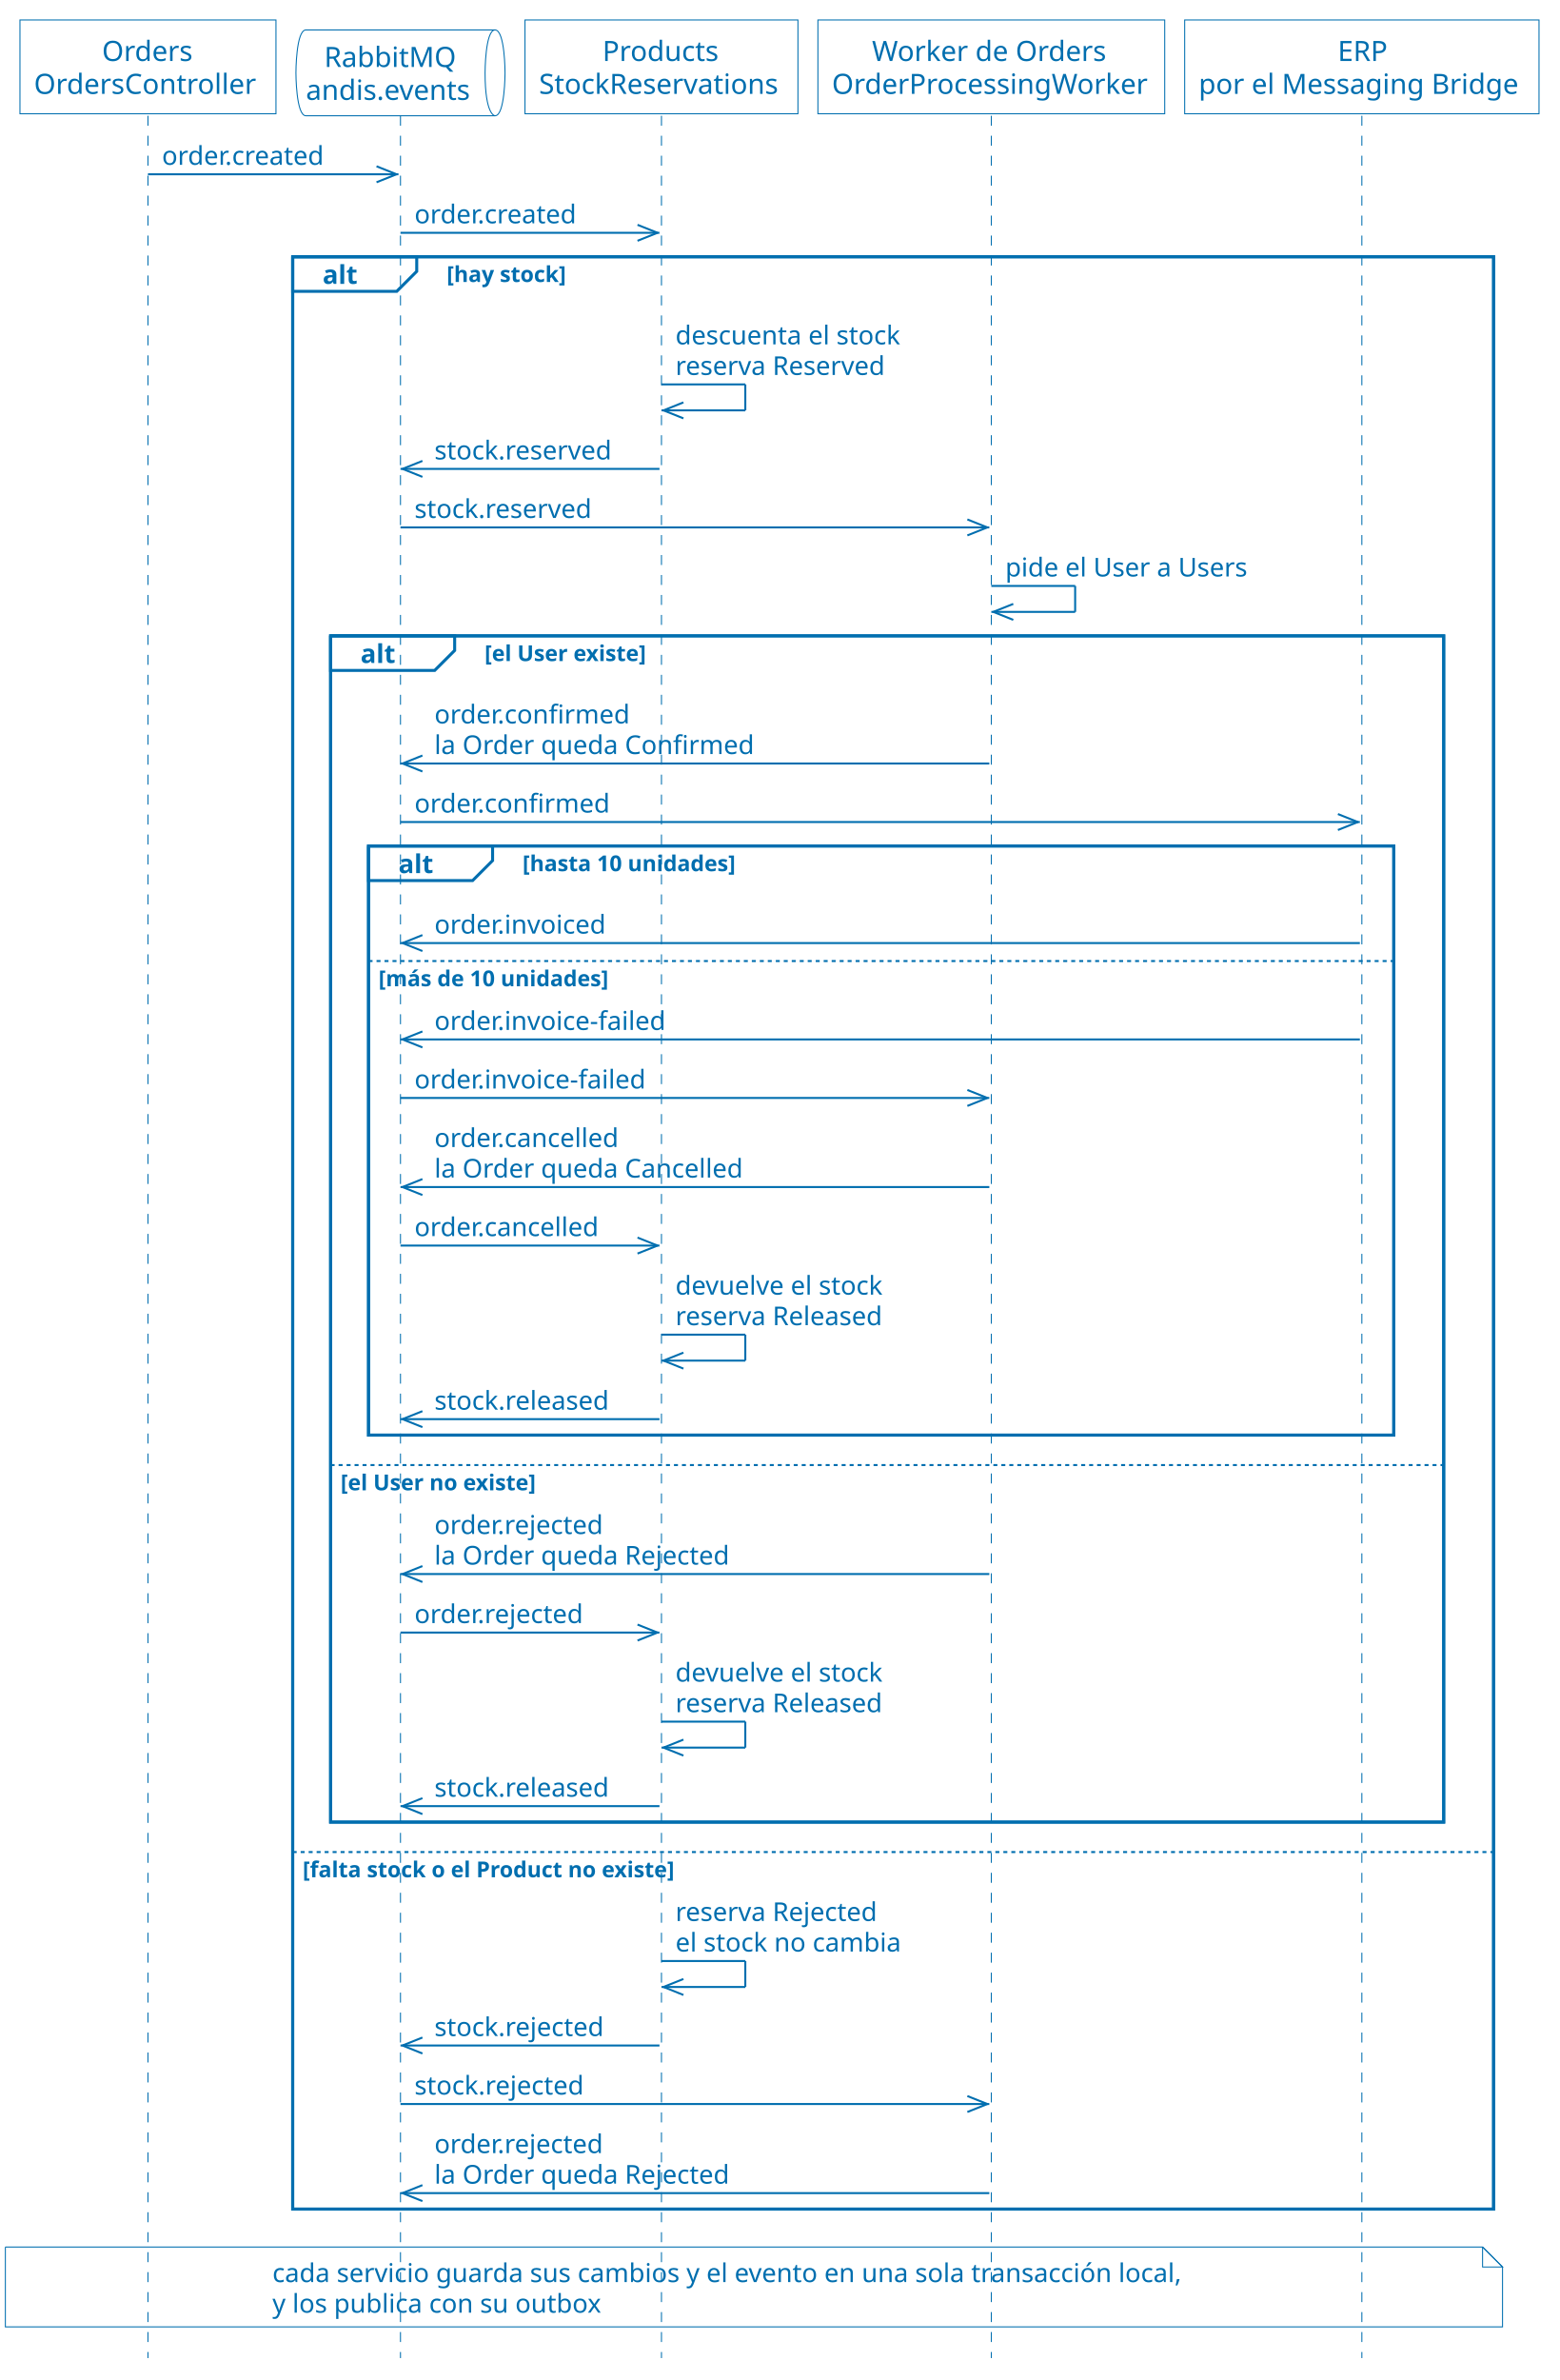
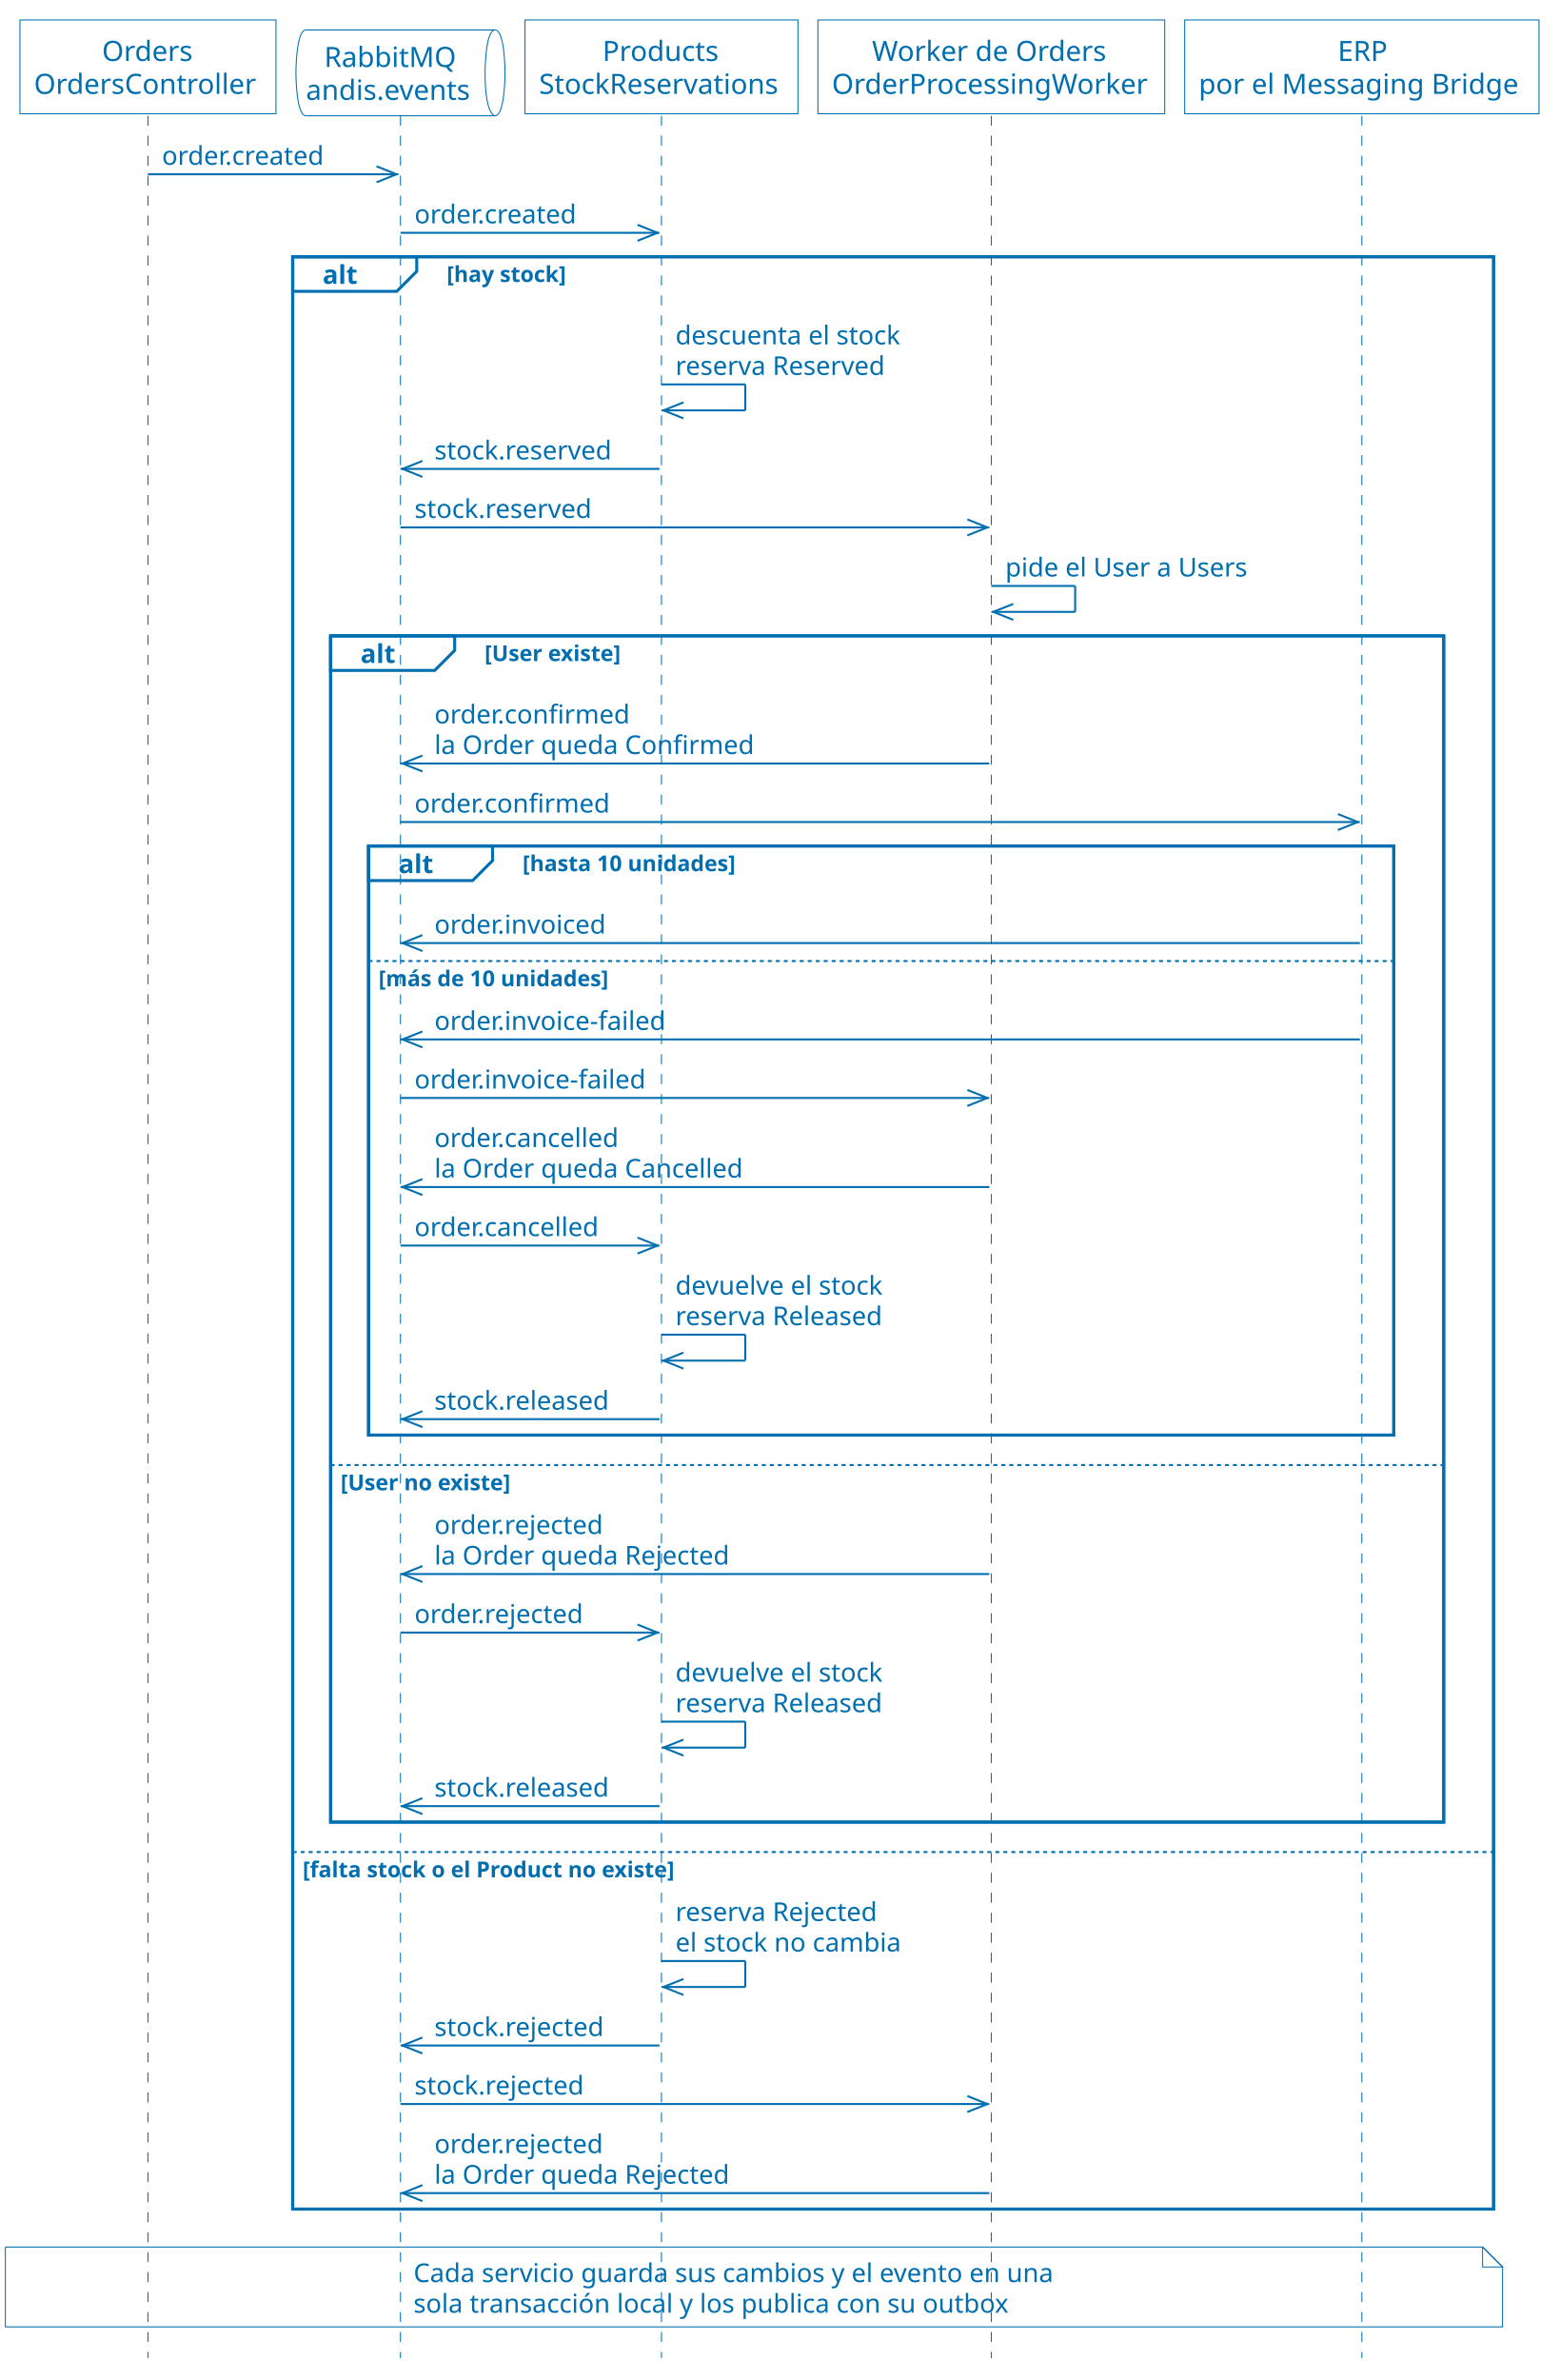
<svg xmlns="http://www.w3.org/2000/svg" version="1.1" data-diagram-type="SEQUENCE" style="width:781px;height:1192px;" width="781px" height="1192px" viewBox="0 0 781 1192" zoomAndPan="magnify" preserveAspectRatio="none" contentStyleType="text/css">
  <defs />
  <g font-family="sans-serif" lengthAdjust="spacing">
    <rect x="146.618" y="128.598" width="601.595" height="977.803" fill="none" style="stroke:#006EAF;stroke-width:1.5;" />
    <rect x="165.618" y="318.461" width="557.595" height="594.121" fill="none" style="stroke:#006EAF;stroke-width:1.5;" />
    <rect x="184.618" y="423.703" width="513.595" height="295.061" fill="none" style="stroke:#006EAF;stroke-width:1.5;" />
    <g class="participant-lifeline" data-qualified-name="O" data-entity-uid="part1" id="part1-lifeline" data-source-line="3">
      <g>
        <rect x="70.621" y="57.977" width="8" height="1123.045" fill="#000" fill-opacity="0" />
        <line x1="74.121" y1="57.977" x2="74.121" y2="1181.021" style="stroke:#006EAF;stroke-width:0.5;stroke-dasharray:5,5;" />
      </g>
    </g>
    <g class="participant-lifeline" data-qualified-name="MQ" data-entity-uid="part2" id="part2-lifeline" data-source-line="4">
      <g>
        <rect x="197.118" y="57.977" width="8" height="1123.045" fill="#000" fill-opacity="0" />
        <line x1="200.618" y1="57.977" x2="200.618" y2="1181.021" style="stroke:#006EAF;stroke-width:0.5;stroke-dasharray:5,5;" />
      </g>
    </g>
    <g class="participant-lifeline" data-qualified-name="P" data-entity-uid="part3" id="part3-lifeline" data-source-line="5">
      <g>
        <rect x="327.86" y="57.977" width="8" height="1123.045" fill="#000" fill-opacity="0" />
        <line x1="331.36" y1="57.977" x2="331.36" y2="1181.021" style="stroke:#006EAF;stroke-width:0.5;stroke-dasharray:5,5;" />
      </g>
    </g>
    <g class="participant-lifeline" data-qualified-name="W" data-entity-uid="part4" id="part4-lifeline" data-source-line="6">
      <g>
        <rect x="493.094" y="57.977" width="8" height="1123.045" fill="#000" fill-opacity="0" />
        <line x1="496.594" y1="57.977" x2="496.594" y2="1181.021" style="stroke:#006EAF;stroke-width:0.5;stroke-dasharray:5,5;" />
      </g>
    </g>
    <g class="participant-lifeline" data-qualified-name="E" data-entity-uid="part5" id="part5-lifeline" data-source-line="7">
      <g>
        <rect x="678.713" y="57.977" width="8" height="1123.045" fill="#000" fill-opacity="0" />
        <line x1="682.213" y1="57.977" x2="682.213" y2="1181.021" style="stroke:#006EAF;stroke-width:0.5;stroke-dasharray:5,5;" />
      </g>
    </g>
    <g class="participant participant-head" data-qualified-name="O" data-entity-uid="part1" id="part1-head" data-source-line="3">
      <rect x="10" y="10" width="128.242" height="46.977" fill="none" style="stroke:#006EAF;stroke-width:0.5;" />
      <text x="51.081" y="30.535" fill="#006EAF" font-size="14" textLength="46.081">Orders</text>
      <text x="17" y="47.023" fill="#006EAF" font-size="14" textLength="114.242">OrdersController</text>
    </g>
    <g class="participant participant-head" data-qualified-name="MQ" data-entity-uid="part2" id="part2-head" data-source-line="4">
      <path d="M153.242,15 L247.994,15 C252.994,15 252.994,36.488 252.994,36.488 C252.994,36.488 252.994,57.977 247.994,57.977 L153.242,57.977 C148.242,57.977 148.242,36.488 148.242,36.488 C148.242,36.488 148.242,15 153.242,15" style="stroke:#006EAF;stroke-width:0.5;" fill="none" />
      <path d="M247.994,15 C242.994,15 242.994,36.488 242.994,36.488 C242.994,57.977 247.994,57.977 247.994,57.977" style="stroke:#006EAF;stroke-width:0.5;" fill="none" />
      <text x="162.406" y="33.535" fill="#006EAF" font-size="14" textLength="66.425">RabbitMQ</text>
      <text x="153.242" y="50.023" fill="#006EAF" font-size="14" textLength="84.752">andis.events</text>
    </g>
    <g class="participant participant-head" data-qualified-name="P" data-entity-uid="part3" id="part3-head" data-source-line="5">
      <rect x="262.994" y="10" width="136.732" height="46.977" fill="none" style="stroke:#006EAF;stroke-width:0.5;" />
      <text x="301.805" y="30.535" fill="#006EAF" font-size="14" textLength="59.11">Products</text>
      <text x="269.994" y="47.023" fill="#006EAF" font-size="14" textLength="122.732">StockReservations</text>
    </g>
    <g class="participant participant-head" data-qualified-name="W" data-entity-uid="part4" id="part4-head" data-source-line="6">
      <rect x="409.727" y="10" width="173.735" height="46.977" fill="none" style="stroke:#006EAF;stroke-width:0.5;" />
      <text x="436.811" y="30.535" fill="#006EAF" font-size="14" textLength="119.567">Worker de Orders</text>
      <text x="416.727" y="47.023" fill="#006EAF" font-size="14" textLength="159.735">OrderProcessingWorker</text>
    </g>
    <g class="participant participant-head" data-qualified-name="E" data-entity-uid="part5" id="part5-head" data-source-line="7">
      <rect x="593.462" y="10" width="177.502" height="46.977" fill="none" style="stroke:#006EAF;stroke-width:0.5;" />
      <text x="670.124" y="30.535" fill="#006EAF" font-size="14" textLength="24.179">ERP</text>
      <text x="600.462" y="47.023" fill="#006EAF" font-size="14" textLength="163.502">por el Messaging Bridge</text>
    </g>
    <g class="message" data-entity-1="part1" data-entity-2="part2" id="msg1" data-source-line="9">
      <line x1="198.618" y1="87.287" x2="188.618" y2="83.287" style="stroke:#006EAF;stroke-width:1;" />
      <line x1="198.618" y1="87.287" x2="188.618" y2="91.287" style="stroke:#006EAF;stroke-width:1;" />
      <line x1="74.121" y1="87.287" x2="199.618" y2="87.287" style="stroke:#006EAF;stroke-width:1;" />
      <text x="81.121" y="82.545" fill="#006EAF" font-size="13" textLength="84.849">order.created</text>
    </g>
    <g class="message" data-entity-1="part2" data-entity-2="part3" id="msg2" data-source-line="10">
      <line x1="329.36" y1="116.598" x2="319.36" y2="112.598" style="stroke:#006EAF;stroke-width:1;" />
      <line x1="329.36" y1="116.598" x2="319.36" y2="120.598" style="stroke:#006EAF;stroke-width:1;" />
      <line x1="200.618" y1="116.598" x2="330.36" y2="116.598" style="stroke:#006EAF;stroke-width:1;" />
      <text x="207.618" y="111.855" fill="#006EAF" font-size="13" textLength="84.849">order.created</text>
    </g>
    <path d="M146.618,128.598 L208.757,128.598 L208.757,135.908 L198.757,145.908 L146.618,145.908 L146.618,128.598" style="stroke:#006EAF;stroke-width:1.5;" fill="none" />
    <rect x="146.618" y="128.598" width="601.595" height="977.803" fill="none" style="stroke:#006EAF;stroke-width:1.5;" />
    <text x="161.618" y="142.166" fill="#006EAF" font-size="13" textLength="17.139" font-weight="700">alt</text>
    <text x="223.757" y="141.232" fill="#006EAF" font-size="11" textLength="62.401" font-weight="700">[hay stock]</text>
    <g class="message" data-entity-1="part3" data-entity-2="part3" id="msg3" data-source-line="12">
      <line x1="331.36" y1="192.529" x2="373.36" y2="192.529" style="stroke:#006EAF;stroke-width:1;" />
      <line x1="373.36" y1="192.529" x2="373.36" y2="205.529" style="stroke:#006EAF;stroke-width:1;" />
      <line x1="331.36" y1="205.529" x2="373.36" y2="205.529" style="stroke:#006EAF;stroke-width:1;" />
      <line x1="332.36" y1="205.529" x2="342.36" y2="201.529" style="stroke:#006EAF;stroke-width:1;" />
      <line x1="332.36" y1="205.529" x2="342.36" y2="209.529" style="stroke:#006EAF;stroke-width:1;" />
      <text x="338.36" y="172.477" fill="#006EAF" font-size="13" textLength="117.089">descuenta el stock</text>
      <text x="338.36" y="187.787" fill="#006EAF" font-size="13" textLength="106.577">reserva Reserved</text>
    </g>
    <g class="message" data-entity-1="part3" data-entity-2="part2" id="msg4" data-source-line="13">
      <line x1="201.618" y1="234.84" x2="211.618" y2="230.84" style="stroke:#006EAF;stroke-width:1;" />
      <line x1="201.618" y1="234.84" x2="211.618" y2="238.84" style="stroke:#006EAF;stroke-width:1;" />
      <line x1="200.618" y1="234.84" x2="330.36" y2="234.84" style="stroke:#006EAF;stroke-width:1;" />
      <text x="217.618" y="230.098" fill="#006EAF" font-size="13" textLength="91.749">stock.reserved</text>
    </g>
    <g class="message" data-entity-1="part2" data-entity-2="part4" id="msg5" data-source-line="14">
      <line x1="494.594" y1="264.15" x2="484.594" y2="260.15" style="stroke:#006EAF;stroke-width:1;" />
      <line x1="494.594" y1="264.15" x2="484.594" y2="268.15" style="stroke:#006EAF;stroke-width:1;" />
      <line x1="200.618" y1="264.15" x2="495.594" y2="264.15" style="stroke:#006EAF;stroke-width:1;" />
      <text x="207.618" y="259.408" fill="#006EAF" font-size="13" textLength="91.749">stock.reserved</text>
    </g>
    <g class="message" data-entity-1="part4" data-entity-2="part4" id="msg6" data-source-line="15">
      <line x1="496.594" y1="293.461" x2="538.594" y2="293.461" style="stroke:#006EAF;stroke-width:1;" />
      <line x1="538.594" y1="293.461" x2="538.594" y2="306.461" style="stroke:#006EAF;stroke-width:1;" />
      <line x1="496.594" y1="306.461" x2="538.594" y2="306.461" style="stroke:#006EAF;stroke-width:1;" />
      <line x1="497.594" y1="306.461" x2="507.594" y2="302.461" style="stroke:#006EAF;stroke-width:1;" />
      <line x1="497.594" y1="306.461" x2="507.594" y2="310.461" style="stroke:#006EAF;stroke-width:1;" />
      <text x="503.594" y="288.719" fill="#006EAF" font-size="13" textLength="125.017">pide el User a Users</text>
    </g>
    <path d="M165.618,318.461 L227.757,318.461 L227.757,325.771 L217.757,335.771 L165.618,335.771 L165.618,318.461" style="stroke:#006EAF;stroke-width:1.5;" fill="none" />
    <rect x="165.618" y="318.461" width="557.595" height="594.121" fill="none" style="stroke:#006EAF;stroke-width:1.5;" />
    <text x="180.618" y="332.029" fill="#006EAF" font-size="13" textLength="17.139" font-weight="700">alt</text>
-     <text x="242.757" y="331.096" fill="#006EAF" font-size="11" textLength="84.836" font-weight="700">[el User existe]</text>
+     <text x="242.757" y="331.096" fill="#006EAF" font-size="11" textLength="71.188" font-weight="700">[User existe]</text>
    <g class="message" data-entity-1="part4" data-entity-2="part2" id="msg7" data-source-line="17">
      <line x1="201.618" y1="382.393" x2="211.618" y2="378.393" style="stroke:#006EAF;stroke-width:1;" />
      <line x1="201.618" y1="382.393" x2="211.618" y2="386.393" style="stroke:#006EAF;stroke-width:1;" />
      <line x1="200.618" y1="382.393" x2="495.594" y2="382.393" style="stroke:#006EAF;stroke-width:1;" />
      <text x="217.618" y="362.34" fill="#006EAF" font-size="13" textLength="102.292">order.confirmed</text>
      <text x="217.618" y="377.65" fill="#006EAF" font-size="13" textLength="164.76">la Order queda Confirmed</text>
    </g>
    <g class="message" data-entity-1="part2" data-entity-2="part5" id="msg8" data-source-line="18">
      <line x1="680.213" y1="411.703" x2="670.213" y2="407.703" style="stroke:#006EAF;stroke-width:1;" />
      <line x1="680.213" y1="411.703" x2="670.213" y2="415.703" style="stroke:#006EAF;stroke-width:1;" />
      <line x1="200.618" y1="411.703" x2="681.213" y2="411.703" style="stroke:#006EAF;stroke-width:1;" />
      <text x="207.618" y="406.961" fill="#006EAF" font-size="13" textLength="102.292">order.confirmed</text>
    </g>
    <path d="M184.618,423.703 L246.757,423.703 L246.757,431.014 L236.757,441.014 L184.618,441.014 L184.618,423.703" style="stroke:#006EAF;stroke-width:1.5;" fill="none" />
    <rect x="184.618" y="423.703" width="513.595" height="295.061" fill="none" style="stroke:#006EAF;stroke-width:1.5;" />
    <text x="199.618" y="437.271" fill="#006EAF" font-size="13" textLength="17.139" font-weight="700">alt</text>
    <text x="261.757" y="436.338" fill="#006EAF" font-size="11" textLength="112.487" font-weight="700">[hasta 10 unidades]</text>
    <g class="message" data-entity-1="part5" data-entity-2="part2" id="msg9" data-source-line="20">
      <line x1="201.618" y1="472.324" x2="211.618" y2="468.324" style="stroke:#006EAF;stroke-width:1;" />
      <line x1="201.618" y1="472.324" x2="211.618" y2="476.324" style="stroke:#006EAF;stroke-width:1;" />
      <line x1="200.618" y1="472.324" x2="681.213" y2="472.324" style="stroke:#006EAF;stroke-width:1;" />
      <text x="217.618" y="467.582" fill="#006EAF" font-size="13" textLength="90.543">order.invoiced</text>
    </g>
    <line x1="184.618" y1="481.324" x2="698.213" y2="481.324" style="stroke:#006EAF;stroke-width:1;stroke-dasharray:2,2;" />
    <text x="189.618" y="493.959" fill="#006EAF" font-size="11" textLength="122.364" font-weight="700">[más de 10 unidades]</text>
    <g class="message" data-entity-1="part5" data-entity-2="part2" id="msg10" data-source-line="22">
      <line x1="201.618" y1="520.59" x2="211.618" y2="516.59" style="stroke:#006EAF;stroke-width:1;" />
      <line x1="201.618" y1="520.59" x2="211.618" y2="524.59" style="stroke:#006EAF;stroke-width:1;" />
      <line x1="200.618" y1="520.59" x2="681.213" y2="520.59" style="stroke:#006EAF;stroke-width:1;" />
      <text x="217.618" y="515.848" fill="#006EAF" font-size="13" textLength="124.782">order.invoice-failed</text>
    </g>
    <g class="message" data-entity-1="part2" data-entity-2="part4" id="msg11" data-source-line="23">
      <line x1="494.594" y1="549.9" x2="484.594" y2="545.9" style="stroke:#006EAF;stroke-width:1;" />
      <line x1="494.594" y1="549.9" x2="484.594" y2="553.9" style="stroke:#006EAF;stroke-width:1;" />
      <line x1="200.618" y1="549.9" x2="495.594" y2="549.9" style="stroke:#006EAF;stroke-width:1;" />
      <text x="207.618" y="545.158" fill="#006EAF" font-size="13" textLength="124.782">order.invoice-failed</text>
    </g>
    <g class="message" data-entity-1="part4" data-entity-2="part2" id="msg12" data-source-line="24">
      <line x1="201.618" y1="594.521" x2="211.618" y2="590.521" style="stroke:#006EAF;stroke-width:1;" />
      <line x1="201.618" y1="594.521" x2="211.618" y2="598.521" style="stroke:#006EAF;stroke-width:1;" />
      <line x1="200.618" y1="594.521" x2="495.594" y2="594.521" style="stroke:#006EAF;stroke-width:1;" />
      <text x="217.618" y="574.469" fill="#006EAF" font-size="13" textLength="96.91">order.cancelled</text>
      <text x="217.618" y="589.779" fill="#006EAF" font-size="13" textLength="159.377">la Order queda Cancelled</text>
    </g>
    <g class="message" data-entity-1="part2" data-entity-2="part3" id="msg13" data-source-line="25">
      <line x1="329.36" y1="623.832" x2="319.36" y2="619.832" style="stroke:#006EAF;stroke-width:1;" />
      <line x1="329.36" y1="623.832" x2="319.36" y2="627.832" style="stroke:#006EAF;stroke-width:1;" />
      <line x1="200.618" y1="623.832" x2="330.36" y2="623.832" style="stroke:#006EAF;stroke-width:1;" />
      <text x="207.618" y="619.09" fill="#006EAF" font-size="13" textLength="96.91">order.cancelled</text>
    </g>
    <g class="message" data-entity-1="part3" data-entity-2="part3" id="msg14" data-source-line="26">
      <line x1="331.36" y1="668.453" x2="373.36" y2="668.453" style="stroke:#006EAF;stroke-width:1;" />
      <line x1="373.36" y1="668.453" x2="373.36" y2="681.453" style="stroke:#006EAF;stroke-width:1;" />
      <line x1="331.36" y1="681.453" x2="373.36" y2="681.453" style="stroke:#006EAF;stroke-width:1;" />
      <line x1="332.36" y1="681.453" x2="342.36" y2="677.453" style="stroke:#006EAF;stroke-width:1;" />
      <line x1="332.36" y1="681.453" x2="342.36" y2="685.453" style="stroke:#006EAF;stroke-width:1;" />
      <text x="338.36" y="648.4" fill="#006EAF" font-size="13" textLength="108.151">devuelve el stock</text>
      <text x="338.36" y="663.711" fill="#006EAF" font-size="13" textLength="105.466">reserva Released</text>
    </g>
    <g class="message" data-entity-1="part3" data-entity-2="part2" id="msg15" data-source-line="27">
      <line x1="201.618" y1="710.764" x2="211.618" y2="706.764" style="stroke:#006EAF;stroke-width:1;" />
      <line x1="201.618" y1="710.764" x2="211.618" y2="714.764" style="stroke:#006EAF;stroke-width:1;" />
      <line x1="200.618" y1="710.764" x2="330.36" y2="710.764" style="stroke:#006EAF;stroke-width:1;" />
      <text x="217.618" y="706.021" fill="#006EAF" font-size="13" textLength="90.638">stock.released</text>
    </g>
    <line x1="165.618" y1="733.764" x2="723.213" y2="733.764" style="stroke:#006EAF;stroke-width:1;stroke-dasharray:2,2;" />
-     <text x="170.618" y="746.398" fill="#006EAF" font-size="11" textLength="102.711" font-weight="700">[el User no existe]</text>
+     <text x="170.618" y="746.398" fill="#006EAF" font-size="11" textLength="89.063" font-weight="700">[User no existe]</text>
    <g class="message" data-entity-1="part4" data-entity-2="part2" id="msg16" data-source-line="30">
      <line x1="201.618" y1="788.34" x2="211.618" y2="784.34" style="stroke:#006EAF;stroke-width:1;" />
      <line x1="201.618" y1="788.34" x2="211.618" y2="792.34" style="stroke:#006EAF;stroke-width:1;" />
      <line x1="200.618" y1="788.34" x2="495.594" y2="788.34" style="stroke:#006EAF;stroke-width:1;" />
      <text x="217.618" y="768.287" fill="#006EAF" font-size="13" textLength="88.867">order.rejected</text>
      <text x="217.618" y="783.598" fill="#006EAF" font-size="13" textLength="151.899">la Order queda Rejected</text>
    </g>
    <g class="message" data-entity-1="part2" data-entity-2="part3" id="msg17" data-source-line="31">
      <line x1="329.36" y1="817.65" x2="319.36" y2="813.65" style="stroke:#006EAF;stroke-width:1;" />
      <line x1="329.36" y1="817.65" x2="319.36" y2="821.65" style="stroke:#006EAF;stroke-width:1;" />
      <line x1="200.618" y1="817.65" x2="330.36" y2="817.65" style="stroke:#006EAF;stroke-width:1;" />
      <text x="207.618" y="812.908" fill="#006EAF" font-size="13" textLength="88.867">order.rejected</text>
    </g>
    <g class="message" data-entity-1="part3" data-entity-2="part3" id="msg18" data-source-line="32">
      <line x1="331.36" y1="862.271" x2="373.36" y2="862.271" style="stroke:#006EAF;stroke-width:1;" />
      <line x1="373.36" y1="862.271" x2="373.36" y2="875.271" style="stroke:#006EAF;stroke-width:1;" />
      <line x1="331.36" y1="875.271" x2="373.36" y2="875.271" style="stroke:#006EAF;stroke-width:1;" />
      <line x1="332.36" y1="875.271" x2="342.36" y2="871.271" style="stroke:#006EAF;stroke-width:1;" />
      <line x1="332.36" y1="875.271" x2="342.36" y2="879.271" style="stroke:#006EAF;stroke-width:1;" />
      <text x="338.36" y="842.219" fill="#006EAF" font-size="13" textLength="108.151">devuelve el stock</text>
      <text x="338.36" y="857.529" fill="#006EAF" font-size="13" textLength="105.466">reserva Released</text>
    </g>
    <g class="message" data-entity-1="part3" data-entity-2="part2" id="msg19" data-source-line="33">
      <line x1="201.618" y1="904.582" x2="211.618" y2="900.582" style="stroke:#006EAF;stroke-width:1;" />
      <line x1="201.618" y1="904.582" x2="211.618" y2="908.582" style="stroke:#006EAF;stroke-width:1;" />
      <line x1="200.618" y1="904.582" x2="330.36" y2="904.582" style="stroke:#006EAF;stroke-width:1;" />
      <text x="217.618" y="899.84" fill="#006EAF" font-size="13" textLength="90.638">stock.released</text>
    </g>
    <line x1="146.618" y1="927.582" x2="748.213" y2="927.582" style="stroke:#006EAF;stroke-width:1;stroke-dasharray:2,2;" />
    <text x="151.618" y="940.217" fill="#006EAF" font-size="11" textLength="194.493" font-weight="700">[falta stock o el Product no existe]</text>
    <g class="message" data-entity-1="part3" data-entity-2="part3" id="msg20" data-source-line="36">
      <line x1="331.36" y1="982.158" x2="373.36" y2="982.158" style="stroke:#006EAF;stroke-width:1;" />
      <line x1="373.36" y1="982.158" x2="373.36" y2="995.158" style="stroke:#006EAF;stroke-width:1;" />
      <line x1="331.36" y1="995.158" x2="373.36" y2="995.158" style="stroke:#006EAF;stroke-width:1;" />
      <line x1="332.36" y1="995.158" x2="342.36" y2="991.158" style="stroke:#006EAF;stroke-width:1;" />
      <line x1="332.36" y1="995.158" x2="342.36" y2="999.158" style="stroke:#006EAF;stroke-width:1;" />
      <text x="338.36" y="962.105" fill="#006EAF" font-size="13" textLength="103.378">reserva Rejected</text>
      <text x="338.36" y="977.416" fill="#006EAF" font-size="13" textLength="118.219">el stock no cambia</text>
    </g>
    <g class="message" data-entity-1="part3" data-entity-2="part2" id="msg21" data-source-line="37">
      <line x1="201.618" y1="1024.469" x2="211.618" y2="1020.469" style="stroke:#006EAF;stroke-width:1;" />
      <line x1="201.618" y1="1024.469" x2="211.618" y2="1028.469" style="stroke:#006EAF;stroke-width:1;" />
      <line x1="200.618" y1="1024.469" x2="330.36" y2="1024.469" style="stroke:#006EAF;stroke-width:1;" />
      <text x="217.618" y="1019.727" fill="#006EAF" font-size="13" textLength="88.55">stock.rejected</text>
    </g>
    <g class="message" data-entity-1="part2" data-entity-2="part4" id="msg22" data-source-line="38">
      <line x1="494.594" y1="1053.779" x2="484.594" y2="1049.779" style="stroke:#006EAF;stroke-width:1;" />
      <line x1="494.594" y1="1053.779" x2="484.594" y2="1057.779" style="stroke:#006EAF;stroke-width:1;" />
      <line x1="200.618" y1="1053.779" x2="495.594" y2="1053.779" style="stroke:#006EAF;stroke-width:1;" />
      <text x="207.618" y="1049.037" fill="#006EAF" font-size="13" textLength="88.55">stock.rejected</text>
    </g>
    <g class="message" data-entity-1="part4" data-entity-2="part2" id="msg23" data-source-line="39">
      <line x1="201.618" y1="1098.4" x2="211.618" y2="1094.4" style="stroke:#006EAF;stroke-width:1;" />
      <line x1="201.618" y1="1098.4" x2="211.618" y2="1102.4" style="stroke:#006EAF;stroke-width:1;" />
      <line x1="200.618" y1="1098.4" x2="495.594" y2="1098.4" style="stroke:#006EAF;stroke-width:1;" />
      <text x="217.618" y="1078.348" fill="#006EAF" font-size="13" textLength="88.867">order.rejected</text>
      <text x="217.618" y="1093.658" fill="#006EAF" font-size="13" textLength="151.899">la Order queda Rejected</text>
    </g>
    <path d="M2.685,1125.4 L2.685,1165.4 L752.685,1165.4 L752.685,1135.4 L742.685,1125.4 L2.685,1125.4" style="stroke:#006EAF;stroke-width:0.5;" fill="none" />
    <path d="M742.685,1125.4 L742.685,1135.4 L752.685,1135.4 L742.685,1125.4" style="stroke:#006EAF;stroke-width:0.5;" fill="none" />
-     <text x="136.452" y="1142.969" fill="#006EAF" font-size="13" textLength="474.43">cada servicio guarda sus cambios y el evento en una sola transacción local,</text>
-     <text x="136.452" y="1158.279" fill="#006EAF" font-size="13" textLength="173.977">y los publica con su outbox</text>
+     <text x="207.136" y="1142.969" fill="#006EAF" font-size="13" textLength="333.062">Cada servicio guarda sus cambios y el evento en una</text>
+     <text x="207.136" y="1158.279" fill="#006EAF" font-size="13" textLength="313.568">sola transacción local y los publica con su outbox</text>
  </g>
</svg>
